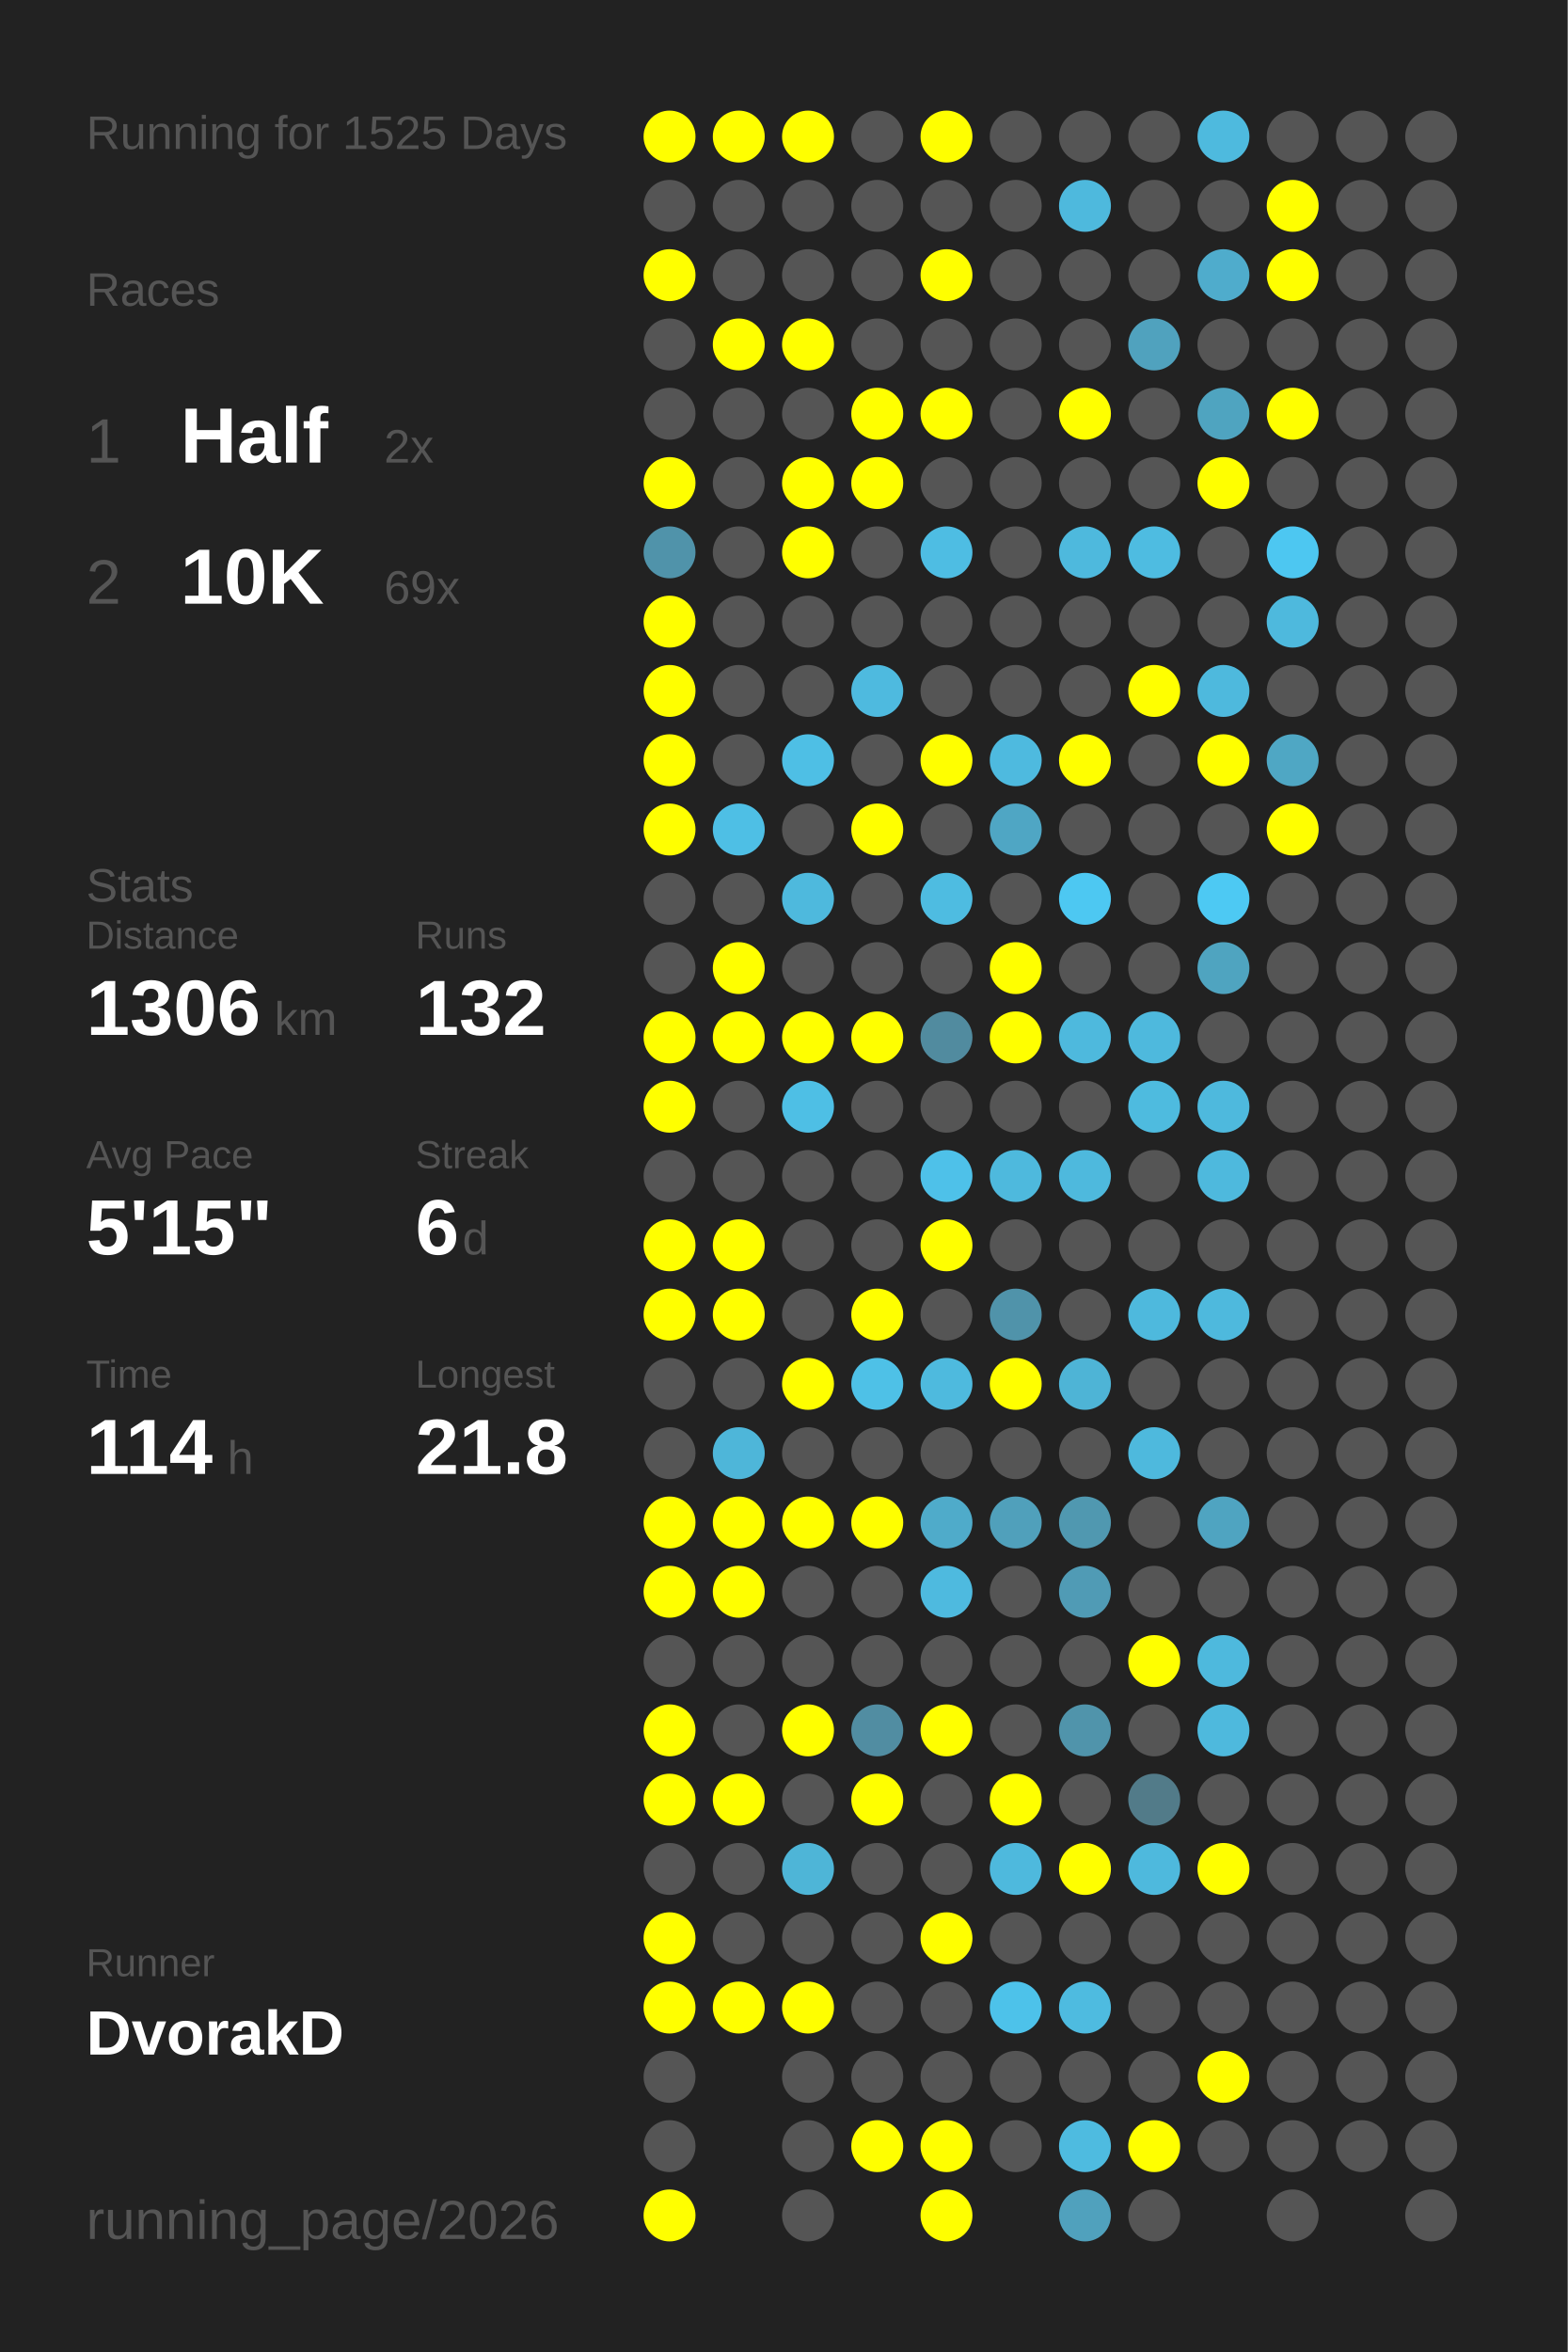
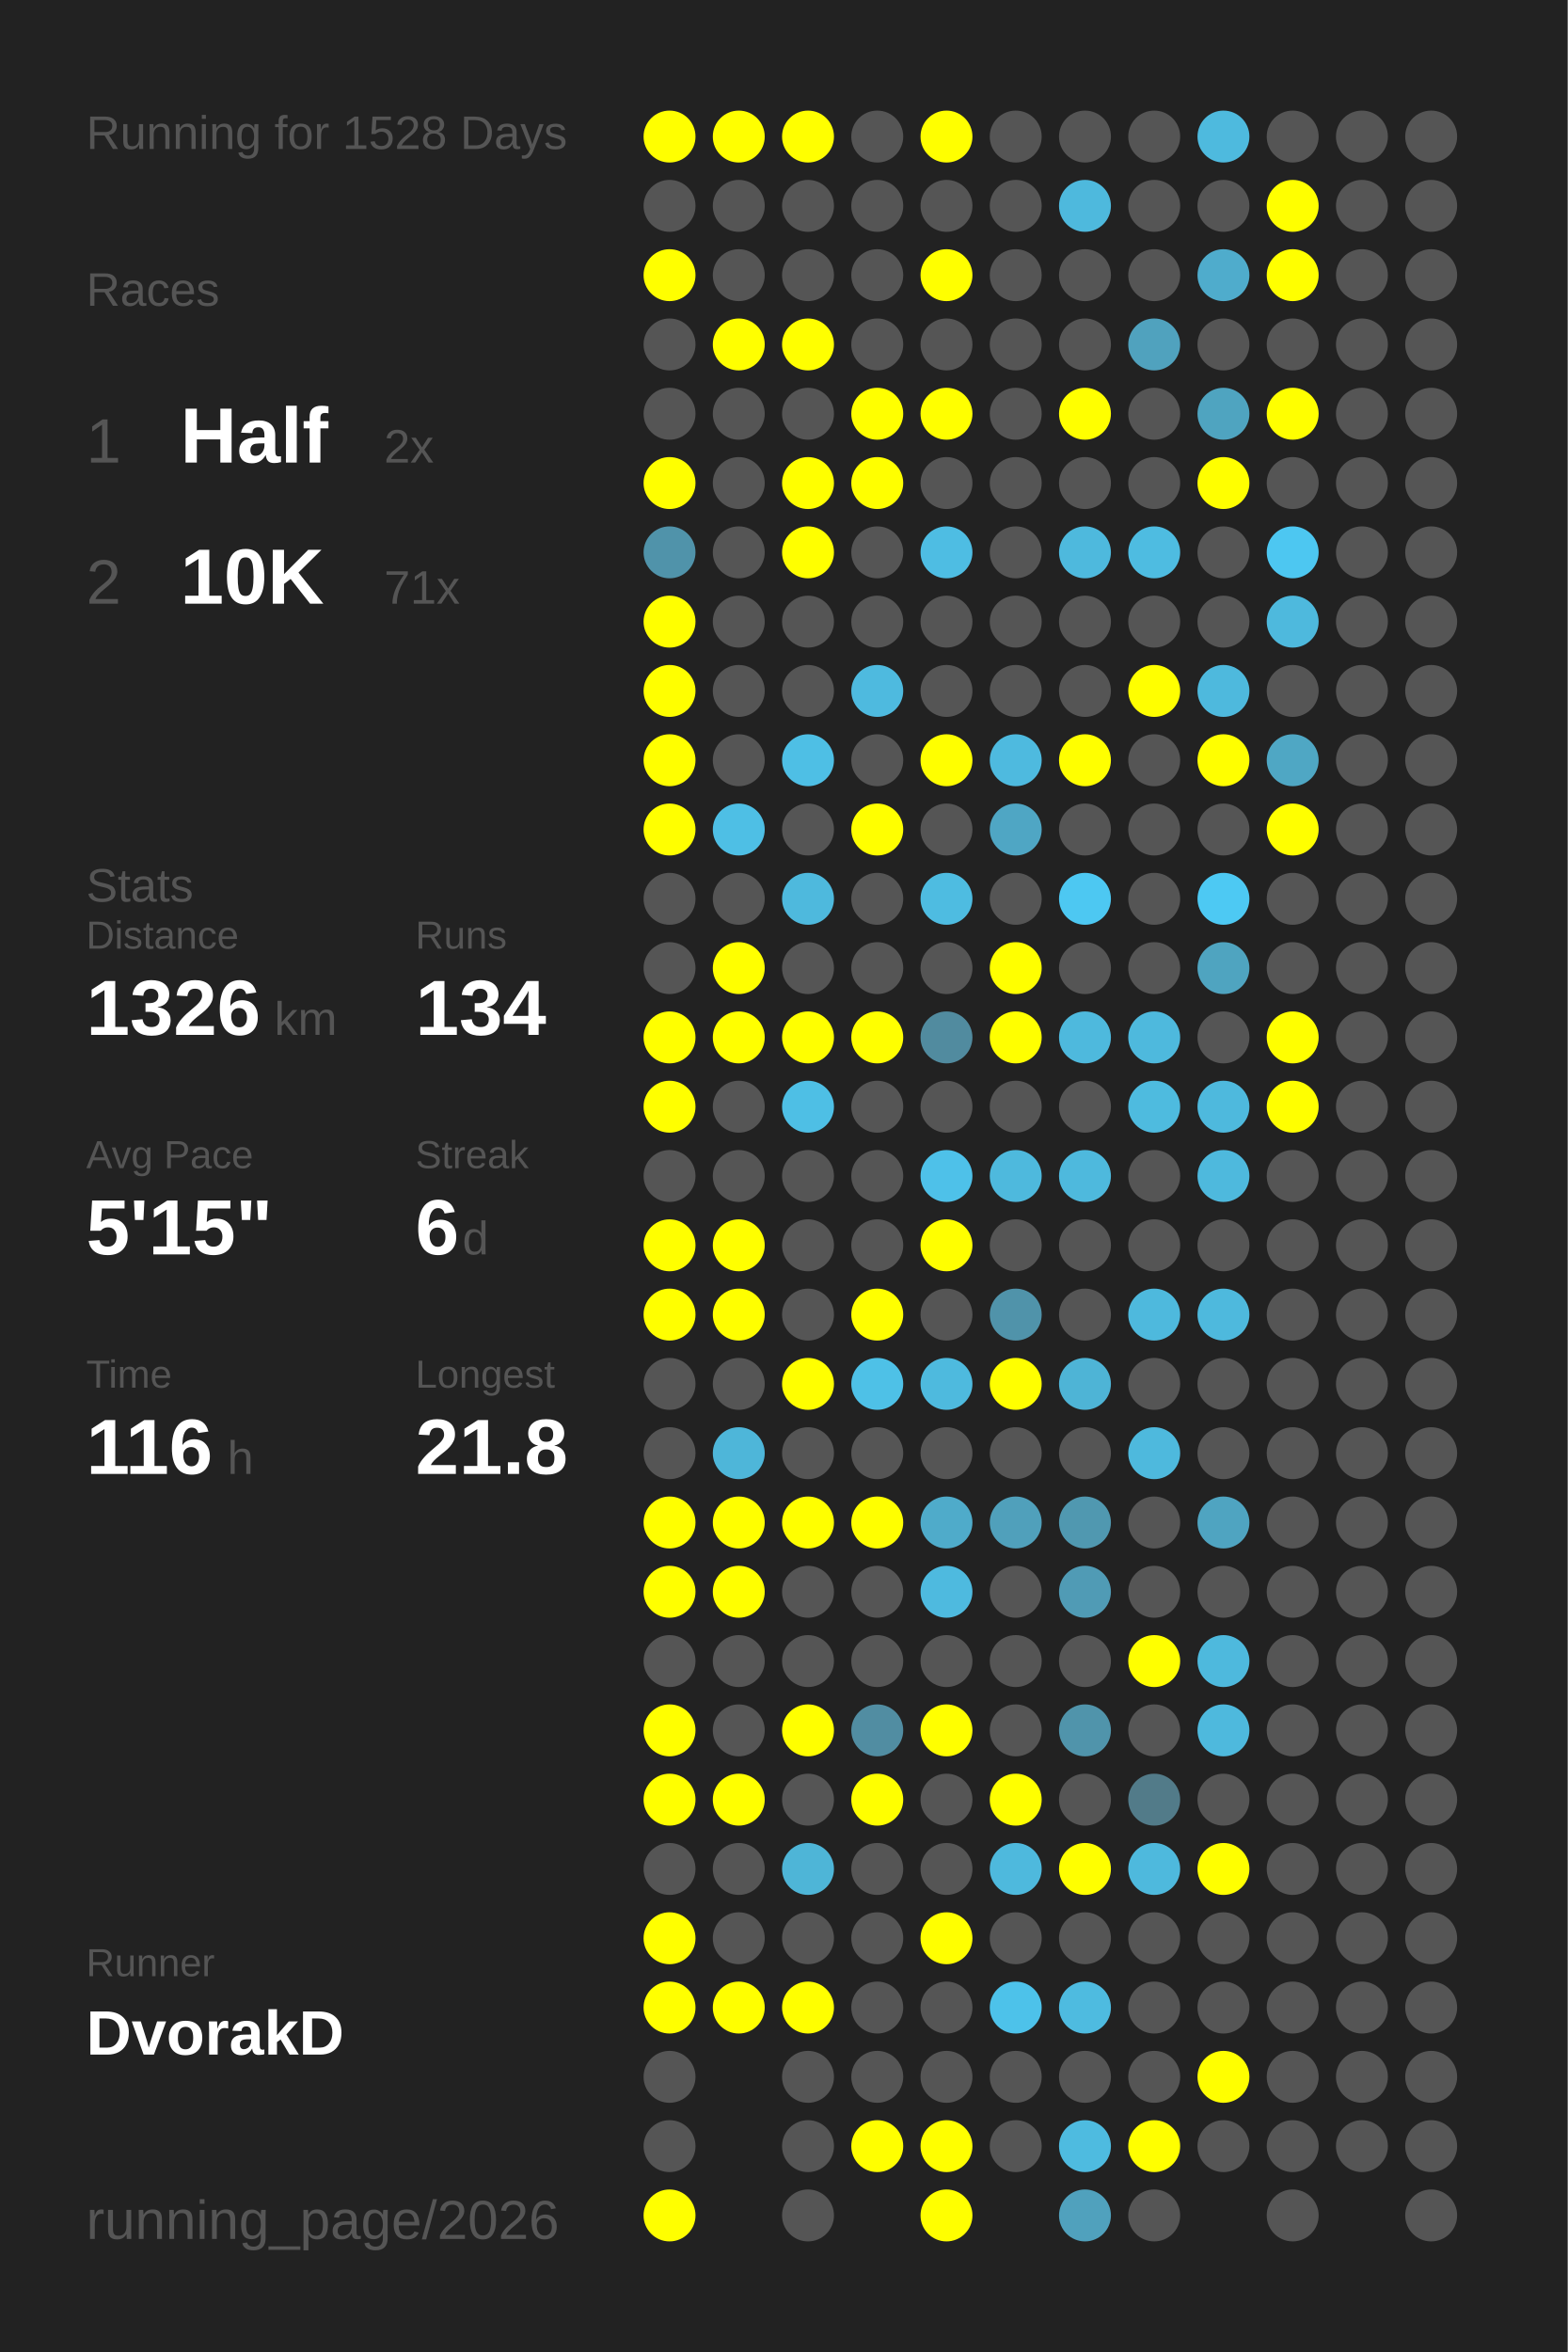
<svg xmlns="http://www.w3.org/2000/svg" baseProfile="full" height="300mm" version="1.1" viewBox="0,0,200,300" width="200mm">
  <defs />
  <rect fill="#222222" height="300" width="200" x="0" y="0" />
-   <text fill="#555555" style="font-size:6px; font-family:Arial;" x="11" y="19">Running for 1525 Days</text>
+   <text fill="#555555" style="font-size:6px; font-family:Arial;" x="11" y="19">Running for 1528 Days</text>
  <text fill="#555555" style="font-size:6px; font-family:Arial;" x="11" y="39">Races</text>
  <text fill="#555555" style="font-size:8px; font-family:Arial;" x="11" y="59">1</text>
  <text fill="#FFFFFF" style="font-size:10px; font-family:Arial; font-weight:bold;" x="23" y="59">Half</text>
  <text fill="#555555" style="font-size:6px; font-family:Arial;" x="49" y="59">2x</text>
  <text fill="#555555" style="font-size:8px; font-family:Arial;" x="11" y="77">2</text>
  <text fill="#FFFFFF" style="font-size:10px; font-family:Arial; font-weight:bold;" x="23" y="77">10K</text>
-   <text fill="#555555" style="font-size:6px; font-family:Arial;" x="49" y="77">69x</text>
+   <text fill="#555555" style="font-size:6px; font-family:Arial;" x="49" y="77">71x</text>
  <text fill="#555555" style="font-size:6px; font-family:Arial;" x="11" y="115">Stats</text>
  <text fill="#555555" style="font-size:5px; font-family:Arial;" x="11" y="121">Distance</text>
-   <text fill="#FFFFFF" style="font-size:10px; font-family:Arial; font-weight:bold;" x="11" y="132">1306</text>
+   <text fill="#FFFFFF" style="font-size:10px; font-family:Arial; font-weight:bold;" x="11" y="132">1326</text>
  <text fill="#555555" style="font-size:6px; font-family:Arial;" x="35" y="132">km</text>
  <text fill="#555555" style="font-size:5px; font-family:Arial;" x="53" y="121">Runs</text>
-   <text fill="#FFFFFF" style="font-size:10px; font-family:Arial; font-weight:bold;" x="53" y="132">132</text>
+   <text fill="#FFFFFF" style="font-size:10px; font-family:Arial; font-weight:bold;" x="53" y="132">134</text>
  <text fill="#555555" style="font-size:5px; font-family:Arial;" x="11" y="149">Avg Pace</text>
  <text fill="#FFFFFF" style="font-size:10px; font-family:Arial; font-weight:bold;" x="11" y="160">5'15"</text>
  <text fill="#555555" style="font-size:5px; font-family:Arial;" x="53" y="149">Streak</text>
  <text fill="#FFFFFF" style="font-size:10px; font-family:Arial; font-weight:bold;" x="53" y="160">6</text>
  <text fill="#555555" style="font-size:6px; font-family:Arial;" x="59" y="160">d</text>
  <text fill="#555555" style="font-size:5px; font-family:Arial;" x="11" y="177">Time</text>
-   <text fill="#FFFFFF" style="font-size:10px; font-family:Arial; font-weight:bold;" x="11" y="188">114</text>
+   <text fill="#FFFFFF" style="font-size:10px; font-family:Arial; font-weight:bold;" x="11" y="188">116</text>
  <text fill="#555555" style="font-size:6px; font-family:Arial;" x="29" y="188">h</text>
  <text fill="#555555" style="font-size:5px; font-family:Arial;" x="53" y="177">Longest</text>
  <text fill="#FFFFFF" style="font-size:10px; font-family:Arial; font-weight:bold;" x="53" y="188">21.8</text>
  <text fill="#555555" style="font-size:5px; font-family:Arial;" x="11" y="252.065">Runner</text>
  <text fill="#FFFFFF" style="font-size:8px; font-family:Arial; font-weight:bold;" x="11" y="262.065">DvorakD</text>
  <text fill="#555555" style="font-size:7px; font-family:Arial;" x="11" y="285.581">running_page/2026</text>
  <circle cx="85.417" cy="17.419" fill="#FFFF00" r="3.312" />
  <circle cx="85.417" cy="26.258" fill="#555555" r="3.312" />
  <circle cx="85.417" cy="35.097" fill="#FFFF00" r="3.312" />
  <circle cx="85.417" cy="43.935" fill="#555555" r="3.312" />
  <circle cx="85.417" cy="52.774" fill="#555555" r="3.312" />
  <circle cx="85.417" cy="61.613" fill="#FFFF00" r="3.312" />
  <circle cx="85.417" cy="70.452" fill="#5093aa" r="3.312" />
  <circle cx="85.417" cy="79.29" fill="#FFFF00" r="3.312" />
  <circle cx="85.417" cy="88.129" fill="#FFFF00" r="3.312" />
  <circle cx="85.417" cy="96.968" fill="#FFFF00" r="3.312" />
  <circle cx="85.417" cy="105.806" fill="#FFFF00" r="3.312" />
  <circle cx="85.417" cy="114.645" fill="#555555" r="3.312" />
  <circle cx="85.417" cy="123.484" fill="#555555" r="3.312" />
  <circle cx="85.417" cy="132.323" fill="#FFFF00" r="3.312" />
  <circle cx="85.417" cy="141.161" fill="#FFFF00" r="3.312" />
  <circle cx="85.417" cy="150" fill="#555555" r="3.312" />
  <circle cx="85.417" cy="158.839" fill="#FFFF00" r="3.312" />
  <circle cx="85.417" cy="167.677" fill="#FFFF00" r="3.312" />
  <circle cx="85.417" cy="176.516" fill="#555555" r="3.312" />
  <circle cx="85.417" cy="185.355" fill="#555555" r="3.312" />
  <circle cx="85.417" cy="194.194" fill="#FFFF00" r="3.312" />
  <circle cx="85.417" cy="203.032" fill="#FFFF00" r="3.312" />
  <circle cx="85.417" cy="211.871" fill="#555555" r="3.312" />
  <circle cx="85.417" cy="220.71" fill="#FFFF00" r="3.312" />
  <circle cx="85.417" cy="229.548" fill="#FFFF00" r="3.312" />
  <circle cx="85.417" cy="238.387" fill="#555555" r="3.312" />
  <circle cx="85.417" cy="247.226" fill="#FFFF00" r="3.312" />
  <circle cx="85.417" cy="256.065" fill="#FFFF00" r="3.312" />
  <circle cx="85.417" cy="264.903" fill="#555555" r="3.312" />
  <circle cx="85.417" cy="273.742" fill="#555555" r="3.312" />
  <circle cx="85.417" cy="282.581" fill="#FFFF00" r="3.312" />
  <circle cx="94.25" cy="17.419" fill="#FFFF00" r="3.312" />
  <circle cx="94.25" cy="26.258" fill="#555555" r="3.312" />
  <circle cx="94.25" cy="35.097" fill="#555555" r="3.312" />
  <circle cx="94.25" cy="43.935" fill="#FFFF00" r="3.312" />
  <circle cx="94.25" cy="52.774" fill="#555555" r="3.312" />
  <circle cx="94.25" cy="61.613" fill="#555555" r="3.312" />
  <circle cx="94.25" cy="70.452" fill="#555555" r="3.312" />
  <circle cx="94.25" cy="79.29" fill="#555555" r="3.312" />
  <circle cx="94.25" cy="88.129" fill="#555555" r="3.312" />
  <circle cx="94.25" cy="96.968" fill="#555555" r="3.312" />
  <circle cx="94.25" cy="105.806" fill="#4ebfe5" r="3.312" />
  <circle cx="94.25" cy="114.645" fill="#555555" r="3.312" />
  <circle cx="94.25" cy="123.484" fill="#FFFF00" r="3.312" />
  <circle cx="94.25" cy="132.323" fill="#FFFF00" r="3.312" />
  <circle cx="94.25" cy="141.161" fill="#555555" r="3.312" />
  <circle cx="94.25" cy="150" fill="#555555" r="3.312" />
  <circle cx="94.25" cy="158.839" fill="#FFFF00" r="3.312" />
  <circle cx="94.25" cy="167.677" fill="#FFFF00" r="3.312" />
  <circle cx="94.25" cy="176.516" fill="#555555" r="3.312" />
  <circle cx="94.25" cy="185.355" fill="#4eb6d9" r="3.312" />
  <circle cx="94.25" cy="194.194" fill="#FFFF00" r="3.312" />
  <circle cx="94.25" cy="203.032" fill="#FFFF00" r="3.312" />
  <circle cx="94.25" cy="211.871" fill="#555555" r="3.312" />
  <circle cx="94.25" cy="220.71" fill="#555555" r="3.312" />
  <circle cx="94.25" cy="229.548" fill="#FFFF00" r="3.312" />
  <circle cx="94.25" cy="238.387" fill="#555555" r="3.312" />
  <circle cx="94.25" cy="247.226" fill="#555555" r="3.312" />
  <circle cx="94.25" cy="256.065" fill="#FFFF00" r="3.312" />
  <circle cx="103.083" cy="17.419" fill="#FFFF00" r="3.312" />
  <circle cx="103.083" cy="26.258" fill="#555555" r="3.312" />
  <circle cx="103.083" cy="35.097" fill="#555555" r="3.312" />
  <circle cx="103.083" cy="43.935" fill="#FFFF00" r="3.312" />
  <circle cx="103.083" cy="52.774" fill="#555555" r="3.312" />
  <circle cx="103.083" cy="61.613" fill="#FFFF00" r="3.312" />
  <circle cx="103.083" cy="70.452" fill="#FFFF00" r="3.312" />
  <circle cx="103.083" cy="79.29" fill="#555555" r="3.312" />
  <circle cx="103.083" cy="88.129" fill="#555555" r="3.312" />
  <circle cx="103.083" cy="96.968" fill="#4ebfe5" r="3.312" />
  <circle cx="103.083" cy="105.806" fill="#555555" r="3.312" />
  <circle cx="103.083" cy="114.645" fill="#4eb9dd" r="3.312" />
  <circle cx="103.083" cy="123.484" fill="#555555" r="3.312" />
  <circle cx="103.083" cy="132.323" fill="#FFFF00" r="3.312" />
  <circle cx="103.083" cy="141.161" fill="#4ebfe5" r="3.312" />
  <circle cx="103.083" cy="150" fill="#555555" r="3.312" />
  <circle cx="103.083" cy="158.839" fill="#555555" r="3.312" />
  <circle cx="103.083" cy="167.677" fill="#555555" r="3.312" />
  <circle cx="103.083" cy="176.516" fill="#FFFF00" r="3.312" />
  <circle cx="103.083" cy="185.355" fill="#555555" r="3.312" />
  <circle cx="103.083" cy="194.194" fill="#FFFF00" r="3.312" />
  <circle cx="103.083" cy="203.032" fill="#555555" r="3.312" />
  <circle cx="103.083" cy="211.871" fill="#555555" r="3.312" />
  <circle cx="103.083" cy="220.71" fill="#FFFF00" r="3.312" />
  <circle cx="103.083" cy="229.548" fill="#555555" r="3.312" />
  <circle cx="103.083" cy="238.387" fill="#4eb5d7" r="3.312" />
  <circle cx="103.083" cy="247.226" fill="#555555" r="3.312" />
  <circle cx="103.083" cy="256.065" fill="#FFFF00" r="3.312" />
  <circle cx="103.083" cy="264.903" fill="#555555" r="3.312" />
  <circle cx="103.083" cy="273.742" fill="#555555" r="3.312" />
  <circle cx="103.083" cy="282.581" fill="#555555" r="3.312" />
  <circle cx="111.917" cy="17.419" fill="#555555" r="3.312" />
  <circle cx="111.917" cy="26.258" fill="#555555" r="3.312" />
  <circle cx="111.917" cy="35.097" fill="#555555" r="3.312" />
  <circle cx="111.917" cy="43.935" fill="#555555" r="3.312" />
  <circle cx="111.917" cy="52.774" fill="#FFFF00" r="3.312" />
  <circle cx="111.917" cy="61.613" fill="#FFFF00" r="3.312" />
  <circle cx="111.917" cy="70.452" fill="#555555" r="3.312" />
  <circle cx="111.917" cy="79.29" fill="#555555" r="3.312" />
  <circle cx="111.917" cy="88.129" fill="#4ebadf" r="3.312" />
  <circle cx="111.917" cy="96.968" fill="#555555" r="3.312" />
  <circle cx="111.917" cy="105.806" fill="#FFFF00" r="3.312" />
  <circle cx="111.917" cy="114.645" fill="#555555" r="3.312" />
  <circle cx="111.917" cy="123.484" fill="#555555" r="3.312" />
  <circle cx="111.917" cy="132.323" fill="#FFFF00" r="3.312" />
  <circle cx="111.917" cy="141.161" fill="#555555" r="3.312" />
  <circle cx="111.917" cy="150" fill="#555555" r="3.312" />
  <circle cx="111.917" cy="158.839" fill="#555555" r="3.312" />
  <circle cx="111.917" cy="167.677" fill="#FFFF00" r="3.312" />
  <circle cx="111.917" cy="176.516" fill="#4ec1e7" r="3.312" />
  <circle cx="111.917" cy="185.355" fill="#555555" r="3.312" />
  <circle cx="111.917" cy="194.194" fill="#FFFF00" r="3.312" />
  <circle cx="111.917" cy="203.032" fill="#555555" r="3.312" />
  <circle cx="111.917" cy="211.871" fill="#555555" r="3.312" />
  <circle cx="111.917" cy="220.71" fill="#518da2" r="3.312" />
  <circle cx="111.917" cy="229.548" fill="#FFFF00" r="3.312" />
  <circle cx="111.917" cy="238.387" fill="#555555" r="3.312" />
  <circle cx="111.917" cy="247.226" fill="#555555" r="3.312" />
  <circle cx="111.917" cy="256.065" fill="#555555" r="3.312" />
  <circle cx="111.917" cy="264.903" fill="#555555" r="3.312" />
  <circle cx="111.917" cy="273.742" fill="#FFFF00" r="3.312" />
  <circle cx="120.75" cy="17.419" fill="#FFFF00" r="3.312" />
  <circle cx="120.75" cy="26.258" fill="#555555" r="3.312" />
  <circle cx="120.75" cy="35.097" fill="#FFFF00" r="3.312" />
  <circle cx="120.75" cy="43.935" fill="#555555" r="3.312" />
  <circle cx="120.75" cy="52.774" fill="#FFFF00" r="3.312" />
  <circle cx="120.75" cy="61.613" fill="#555555" r="3.312" />
  <circle cx="120.75" cy="70.452" fill="#4ebde3" r="3.312" />
  <circle cx="120.75" cy="79.29" fill="#555555" r="3.312" />
  <circle cx="120.75" cy="88.129" fill="#555555" r="3.312" />
  <circle cx="120.75" cy="96.968" fill="#FFFF00" r="3.312" />
  <circle cx="120.75" cy="105.806" fill="#555555" r="3.312" />
  <circle cx="120.75" cy="114.645" fill="#4ebce1" r="3.312" />
  <circle cx="120.75" cy="123.484" fill="#555555" r="3.312" />
  <circle cx="120.75" cy="132.323" fill="#518b9f" r="3.312" />
  <circle cx="120.75" cy="141.161" fill="#555555" r="3.312" />
  <circle cx="120.75" cy="150" fill="#4ec1e9" r="3.312" />
  <circle cx="120.75" cy="158.839" fill="#FFFF00" r="3.312" />
  <circle cx="120.75" cy="167.677" fill="#555555" r="3.312" />
  <circle cx="120.75" cy="176.516" fill="#4ebade" r="3.312" />
  <circle cx="120.75" cy="185.355" fill="#555555" r="3.312" />
  <circle cx="120.75" cy="194.194" fill="#4fabca" r="3.312" />
  <circle cx="120.75" cy="203.032" fill="#4ebadf" r="3.312" />
  <circle cx="120.75" cy="211.871" fill="#555555" r="3.312" />
  <circle cx="120.75" cy="220.71" fill="#FFFF00" r="3.312" />
  <circle cx="120.75" cy="229.548" fill="#555555" r="3.312" />
  <circle cx="120.75" cy="238.387" fill="#555555" r="3.312" />
  <circle cx="120.75" cy="247.226" fill="#FFFF00" r="3.312" />
  <circle cx="120.75" cy="256.065" fill="#555555" r="3.312" />
  <circle cx="120.75" cy="264.903" fill="#555555" r="3.312" />
  <circle cx="120.75" cy="273.742" fill="#FFFF00" r="3.312" />
  <circle cx="120.75" cy="282.581" fill="#FFFF00" r="3.312" />
  <circle cx="129.583" cy="17.419" fill="#555555" r="3.312" />
  <circle cx="129.583" cy="26.258" fill="#555555" r="3.312" />
  <circle cx="129.583" cy="35.097" fill="#555555" r="3.312" />
  <circle cx="129.583" cy="43.935" fill="#555555" r="3.312" />
  <circle cx="129.583" cy="52.774" fill="#555555" r="3.312" />
  <circle cx="129.583" cy="61.613" fill="#555555" r="3.312" />
  <circle cx="129.583" cy="70.452" fill="#555555" r="3.312" />
  <circle cx="129.583" cy="79.29" fill="#555555" r="3.312" />
  <circle cx="129.583" cy="88.129" fill="#555555" r="3.312" />
  <circle cx="129.583" cy="96.968" fill="#4ebadf" r="3.312" />
  <circle cx="129.583" cy="105.806" fill="#4fa6c4" r="3.312" />
  <circle cx="129.583" cy="114.645" fill="#555555" r="3.312" />
  <circle cx="129.583" cy="123.484" fill="#FFFF00" r="3.312" />
  <circle cx="129.583" cy="132.323" fill="#FFFF00" r="3.312" />
  <circle cx="129.583" cy="141.161" fill="#555555" r="3.312" />
  <circle cx="129.583" cy="150" fill="#4eb9dd" r="3.312" />
  <circle cx="129.583" cy="158.839" fill="#555555" r="3.312" />
  <circle cx="129.583" cy="167.677" fill="#5093aa" r="3.312" />
  <circle cx="129.583" cy="176.516" fill="#FFFF00" r="3.312" />
  <circle cx="129.583" cy="185.355" fill="#555555" r="3.312" />
  <circle cx="129.583" cy="194.194" fill="#50a0bb" r="3.312" />
  <circle cx="129.583" cy="203.032" fill="#555555" r="3.312" />
  <circle cx="129.583" cy="211.871" fill="#555555" r="3.312" />
  <circle cx="129.583" cy="220.71" fill="#555555" r="3.312" />
  <circle cx="129.583" cy="229.548" fill="#FFFF00" r="3.312" />
  <circle cx="129.583" cy="238.387" fill="#4eb9dd" r="3.312" />
  <circle cx="129.583" cy="247.226" fill="#555555" r="3.312" />
  <circle cx="129.583" cy="256.065" fill="#4dc2ea" r="3.312" />
  <circle cx="129.583" cy="264.903" fill="#555555" r="3.312" />
  <circle cx="129.583" cy="273.742" fill="#555555" r="3.312" />
  <circle cx="138.417" cy="17.419" fill="#555555" r="3.312" />
  <circle cx="138.417" cy="26.258" fill="#4eb9dd" r="3.312" />
  <circle cx="138.417" cy="35.097" fill="#555555" r="3.312" />
  <circle cx="138.417" cy="43.935" fill="#555555" r="3.312" />
  <circle cx="138.417" cy="52.774" fill="#FFFF00" r="3.312" />
  <circle cx="138.417" cy="61.613" fill="#555555" r="3.312" />
  <circle cx="138.417" cy="70.452" fill="#4eb9dd" r="3.312" />
  <circle cx="138.417" cy="79.29" fill="#555555" r="3.312" />
  <circle cx="138.417" cy="88.129" fill="#555555" r="3.312" />
  <circle cx="138.417" cy="96.968" fill="#FFFF00" r="3.312" />
  <circle cx="138.417" cy="105.806" fill="#555555" r="3.312" />
  <circle cx="138.417" cy="114.645" fill="#4dc8f2" r="3.312" />
  <circle cx="138.417" cy="123.484" fill="#555555" r="3.312" />
  <circle cx="138.417" cy="132.323" fill="#4eb9dd" r="3.312" />
  <circle cx="138.417" cy="141.161" fill="#555555" r="3.312" />
  <circle cx="138.417" cy="150" fill="#4eb9dd" r="3.312" />
  <circle cx="138.417" cy="158.839" fill="#555555" r="3.312" />
  <circle cx="138.417" cy="167.677" fill="#555555" r="3.312" />
  <circle cx="138.417" cy="176.516" fill="#4eb4d6" r="3.312" />
  <circle cx="138.417" cy="185.355" fill="#555555" r="3.312" />
  <circle cx="138.417" cy="194.194" fill="#5098b0" r="3.312" />
  <circle cx="138.417" cy="203.032" fill="#509bb5" r="3.312" />
  <circle cx="138.417" cy="211.871" fill="#555555" r="3.312" />
  <circle cx="138.417" cy="220.71" fill="#5094ab" r="3.312" />
  <circle cx="138.417" cy="229.548" fill="#555555" r="3.312" />
  <circle cx="138.417" cy="238.387" fill="#FFFF00" r="3.312" />
  <circle cx="138.417" cy="247.226" fill="#555555" r="3.312" />
  <circle cx="138.417" cy="256.065" fill="#4ebbe0" r="3.312" />
  <circle cx="138.417" cy="264.903" fill="#555555" r="3.312" />
  <circle cx="138.417" cy="273.742" fill="#4ebbe0" r="3.312" />
  <circle cx="138.417" cy="282.581" fill="#50a1bd" r="3.312" />
  <circle cx="147.25" cy="17.419" fill="#555555" r="3.312" />
  <circle cx="147.25" cy="26.258" fill="#555555" r="3.312" />
  <circle cx="147.25" cy="35.097" fill="#555555" r="3.312" />
  <circle cx="147.25" cy="43.935" fill="#50a2be" r="3.312" />
  <circle cx="147.25" cy="52.774" fill="#555555" r="3.312" />
  <circle cx="147.25" cy="61.613" fill="#555555" r="3.312" />
  <circle cx="147.25" cy="70.452" fill="#4ebce1" r="3.312" />
  <circle cx="147.25" cy="79.29" fill="#555555" r="3.312" />
  <circle cx="147.25" cy="88.129" fill="#FFFF00" r="3.312" />
  <circle cx="147.25" cy="96.968" fill="#555555" r="3.312" />
  <circle cx="147.25" cy="105.806" fill="#555555" r="3.312" />
  <circle cx="147.25" cy="114.645" fill="#555555" r="3.312" />
  <circle cx="147.25" cy="123.484" fill="#555555" r="3.312" />
  <circle cx="147.25" cy="132.323" fill="#4eb9dd" r="3.312" />
  <circle cx="147.25" cy="141.161" fill="#4ebbdf" r="3.312" />
  <circle cx="147.25" cy="150" fill="#555555" r="3.312" />
  <circle cx="147.25" cy="158.839" fill="#555555" r="3.312" />
  <circle cx="147.25" cy="167.677" fill="#4eb9dd" r="3.312" />
  <circle cx="147.25" cy="176.516" fill="#555555" r="3.312" />
  <circle cx="147.25" cy="185.355" fill="#4eb9dd" r="3.312" />
  <circle cx="147.25" cy="194.194" fill="#555555" r="3.312" />
  <circle cx="147.25" cy="203.032" fill="#555555" r="3.312" />
  <circle cx="147.25" cy="211.871" fill="#FFFF00" r="3.312" />
  <circle cx="147.25" cy="220.71" fill="#555555" r="3.312" />
  <circle cx="147.25" cy="229.548" fill="#527b89" r="3.312" />
  <circle cx="147.25" cy="238.387" fill="#4eb9dd" r="3.312" />
  <circle cx="147.25" cy="247.226" fill="#555555" r="3.312" />
  <circle cx="147.25" cy="256.065" fill="#555555" r="3.312" />
  <circle cx="147.25" cy="264.903" fill="#555555" r="3.312" />
  <circle cx="147.25" cy="273.742" fill="#FFFF00" r="3.312" />
  <circle cx="147.25" cy="282.581" fill="#555555" r="3.312" />
  <circle cx="156.083" cy="17.419" fill="#4ebade" r="3.312" />
  <circle cx="156.083" cy="26.258" fill="#555555" r="3.312" />
  <circle cx="156.083" cy="35.097" fill="#4faccc" r="3.312" />
  <circle cx="156.083" cy="43.935" fill="#555555" r="3.312" />
  <circle cx="156.083" cy="52.774" fill="#4fa4c0" r="3.312" />
  <circle cx="156.083" cy="61.613" fill="#FFFF00" r="3.312" />
  <circle cx="156.083" cy="70.452" fill="#555555" r="3.312" />
  <circle cx="156.083" cy="79.29" fill="#555555" r="3.312" />
  <circle cx="156.083" cy="88.129" fill="#4eb9dd" r="3.312" />
  <circle cx="156.083" cy="96.968" fill="#FFFF00" r="3.312" />
  <circle cx="156.083" cy="105.806" fill="#555555" r="3.312" />
  <circle cx="156.083" cy="114.645" fill="#4dc9f3" r="3.312" />
  <circle cx="156.083" cy="123.484" fill="#4fa4c0" r="3.312" />
  <circle cx="156.083" cy="132.323" fill="#555555" r="3.312" />
  <circle cx="156.083" cy="141.161" fill="#4eb9dd" r="3.312" />
  <circle cx="156.083" cy="150" fill="#4eb9dd" r="3.312" />
  <circle cx="156.083" cy="158.839" fill="#555555" r="3.312" />
  <circle cx="156.083" cy="167.677" fill="#4eb9dd" r="3.312" />
  <circle cx="156.083" cy="176.516" fill="#555555" r="3.312" />
  <circle cx="156.083" cy="185.355" fill="#555555" r="3.312" />
  <circle cx="156.083" cy="194.194" fill="#4fa4c1" r="3.312" />
  <circle cx="156.083" cy="203.032" fill="#555555" r="3.312" />
  <circle cx="156.083" cy="211.871" fill="#4eb9dd" r="3.312" />
  <circle cx="156.083" cy="220.71" fill="#4eb9dd" r="3.312" />
  <circle cx="156.083" cy="229.548" fill="#555555" r="3.312" />
  <circle cx="156.083" cy="238.387" fill="#FFFF00" r="3.312" />
  <circle cx="156.083" cy="247.226" fill="#555555" r="3.312" />
  <circle cx="156.083" cy="256.065" fill="#555555" r="3.312" />
  <circle cx="156.083" cy="264.903" fill="#FFFF00" r="3.312" />
  <circle cx="156.083" cy="273.742" fill="#555555" r="3.312" />
  <circle cx="164.917" cy="17.419" fill="#555555" r="3.312" />
  <circle cx="164.917" cy="26.258" fill="#FFFF00" r="3.312" />
  <circle cx="164.917" cy="35.097" fill="#FFFF00" r="3.312" />
  <circle cx="164.917" cy="43.935" fill="#555555" r="3.312" />
  <circle cx="164.917" cy="52.774" fill="#FFFF00" r="3.312" />
  <circle cx="164.917" cy="61.613" fill="#555555" r="3.312" />
  <circle cx="164.917" cy="70.452" fill="#4dc7f1" r="3.312" />
  <circle cx="164.917" cy="79.29" fill="#4eb9dd" r="3.312" />
  <circle cx="164.917" cy="88.129" fill="#555555" r="3.312" />
  <circle cx="164.917" cy="96.968" fill="#4fa7c4" r="3.312" />
  <circle cx="164.917" cy="105.806" fill="#FFFF00" r="3.312" />
  <circle cx="164.917" cy="114.645" fill="#555555" r="3.312" />
  <circle cx="164.917" cy="123.484" fill="#555555" r="3.312" />
-   <circle cx="164.917" cy="132.323" fill="#555555" r="3.312" />
-   <circle cx="164.917" cy="141.161" fill="#555555" r="3.312" />
+   <circle cx="164.917" cy="132.323" fill="#FFFF00" r="3.312" />
+   <circle cx="164.917" cy="141.161" fill="#FFFF00" r="3.312" />
  <circle cx="164.917" cy="150" fill="#555555" r="3.312" />
  <circle cx="164.917" cy="158.839" fill="#555555" r="3.312" />
  <circle cx="164.917" cy="167.677" fill="#555555" r="3.312" />
  <circle cx="164.917" cy="176.516" fill="#555555" r="3.312" />
  <circle cx="164.917" cy="185.355" fill="#555555" r="3.312" />
  <circle cx="164.917" cy="194.194" fill="#555555" r="3.312" />
  <circle cx="164.917" cy="203.032" fill="#555555" r="3.312" />
  <circle cx="164.917" cy="211.871" fill="#555555" r="3.312" />
  <circle cx="164.917" cy="220.71" fill="#555555" r="3.312" />
  <circle cx="164.917" cy="229.548" fill="#555555" r="3.312" />
  <circle cx="164.917" cy="238.387" fill="#555555" r="3.312" />
  <circle cx="164.917" cy="247.226" fill="#555555" r="3.312" />
  <circle cx="164.917" cy="256.065" fill="#555555" r="3.312" />
  <circle cx="164.917" cy="264.903" fill="#555555" r="3.312" />
  <circle cx="164.917" cy="273.742" fill="#555555" r="3.312" />
  <circle cx="164.917" cy="282.581" fill="#555555" r="3.312" />
  <circle cx="173.75" cy="17.419" fill="#555555" r="3.312" />
  <circle cx="173.75" cy="26.258" fill="#555555" r="3.312" />
  <circle cx="173.75" cy="35.097" fill="#555555" r="3.312" />
  <circle cx="173.75" cy="43.935" fill="#555555" r="3.312" />
  <circle cx="173.75" cy="52.774" fill="#555555" r="3.312" />
  <circle cx="173.75" cy="61.613" fill="#555555" r="3.312" />
  <circle cx="173.75" cy="70.452" fill="#555555" r="3.312" />
  <circle cx="173.75" cy="79.29" fill="#555555" r="3.312" />
  <circle cx="173.75" cy="88.129" fill="#555555" r="3.312" />
  <circle cx="173.75" cy="96.968" fill="#555555" r="3.312" />
  <circle cx="173.75" cy="105.806" fill="#555555" r="3.312" />
  <circle cx="173.75" cy="114.645" fill="#555555" r="3.312" />
  <circle cx="173.75" cy="123.484" fill="#555555" r="3.312" />
  <circle cx="173.75" cy="132.323" fill="#555555" r="3.312" />
  <circle cx="173.75" cy="141.161" fill="#555555" r="3.312" />
  <circle cx="173.75" cy="150" fill="#555555" r="3.312" />
  <circle cx="173.75" cy="158.839" fill="#555555" r="3.312" />
  <circle cx="173.75" cy="167.677" fill="#555555" r="3.312" />
  <circle cx="173.75" cy="176.516" fill="#555555" r="3.312" />
  <circle cx="173.75" cy="185.355" fill="#555555" r="3.312" />
  <circle cx="173.75" cy="194.194" fill="#555555" r="3.312" />
  <circle cx="173.75" cy="203.032" fill="#555555" r="3.312" />
  <circle cx="173.75" cy="211.871" fill="#555555" r="3.312" />
  <circle cx="173.75" cy="220.71" fill="#555555" r="3.312" />
  <circle cx="173.75" cy="229.548" fill="#555555" r="3.312" />
  <circle cx="173.75" cy="238.387" fill="#555555" r="3.312" />
  <circle cx="173.75" cy="247.226" fill="#555555" r="3.312" />
  <circle cx="173.75" cy="256.065" fill="#555555" r="3.312" />
  <circle cx="173.75" cy="264.903" fill="#555555" r="3.312" />
  <circle cx="173.75" cy="273.742" fill="#555555" r="3.312" />
  <circle cx="182.583" cy="17.419" fill="#555555" r="3.312" />
  <circle cx="182.583" cy="26.258" fill="#555555" r="3.312" />
  <circle cx="182.583" cy="35.097" fill="#555555" r="3.312" />
  <circle cx="182.583" cy="43.935" fill="#555555" r="3.312" />
  <circle cx="182.583" cy="52.774" fill="#555555" r="3.312" />
  <circle cx="182.583" cy="61.613" fill="#555555" r="3.312" />
  <circle cx="182.583" cy="70.452" fill="#555555" r="3.312" />
  <circle cx="182.583" cy="79.29" fill="#555555" r="3.312" />
  <circle cx="182.583" cy="88.129" fill="#555555" r="3.312" />
  <circle cx="182.583" cy="96.968" fill="#555555" r="3.312" />
  <circle cx="182.583" cy="105.806" fill="#555555" r="3.312" />
  <circle cx="182.583" cy="114.645" fill="#555555" r="3.312" />
  <circle cx="182.583" cy="123.484" fill="#555555" r="3.312" />
  <circle cx="182.583" cy="132.323" fill="#555555" r="3.312" />
  <circle cx="182.583" cy="141.161" fill="#555555" r="3.312" />
  <circle cx="182.583" cy="150" fill="#555555" r="3.312" />
  <circle cx="182.583" cy="158.839" fill="#555555" r="3.312" />
  <circle cx="182.583" cy="167.677" fill="#555555" r="3.312" />
  <circle cx="182.583" cy="176.516" fill="#555555" r="3.312" />
  <circle cx="182.583" cy="185.355" fill="#555555" r="3.312" />
  <circle cx="182.583" cy="194.194" fill="#555555" r="3.312" />
  <circle cx="182.583" cy="203.032" fill="#555555" r="3.312" />
  <circle cx="182.583" cy="211.871" fill="#555555" r="3.312" />
  <circle cx="182.583" cy="220.71" fill="#555555" r="3.312" />
  <circle cx="182.583" cy="229.548" fill="#555555" r="3.312" />
  <circle cx="182.583" cy="238.387" fill="#555555" r="3.312" />
  <circle cx="182.583" cy="247.226" fill="#555555" r="3.312" />
  <circle cx="182.583" cy="256.065" fill="#555555" r="3.312" />
  <circle cx="182.583" cy="264.903" fill="#555555" r="3.312" />
  <circle cx="182.583" cy="273.742" fill="#555555" r="3.312" />
  <circle cx="182.583" cy="282.581" fill="#555555" r="3.312" />
</svg>
